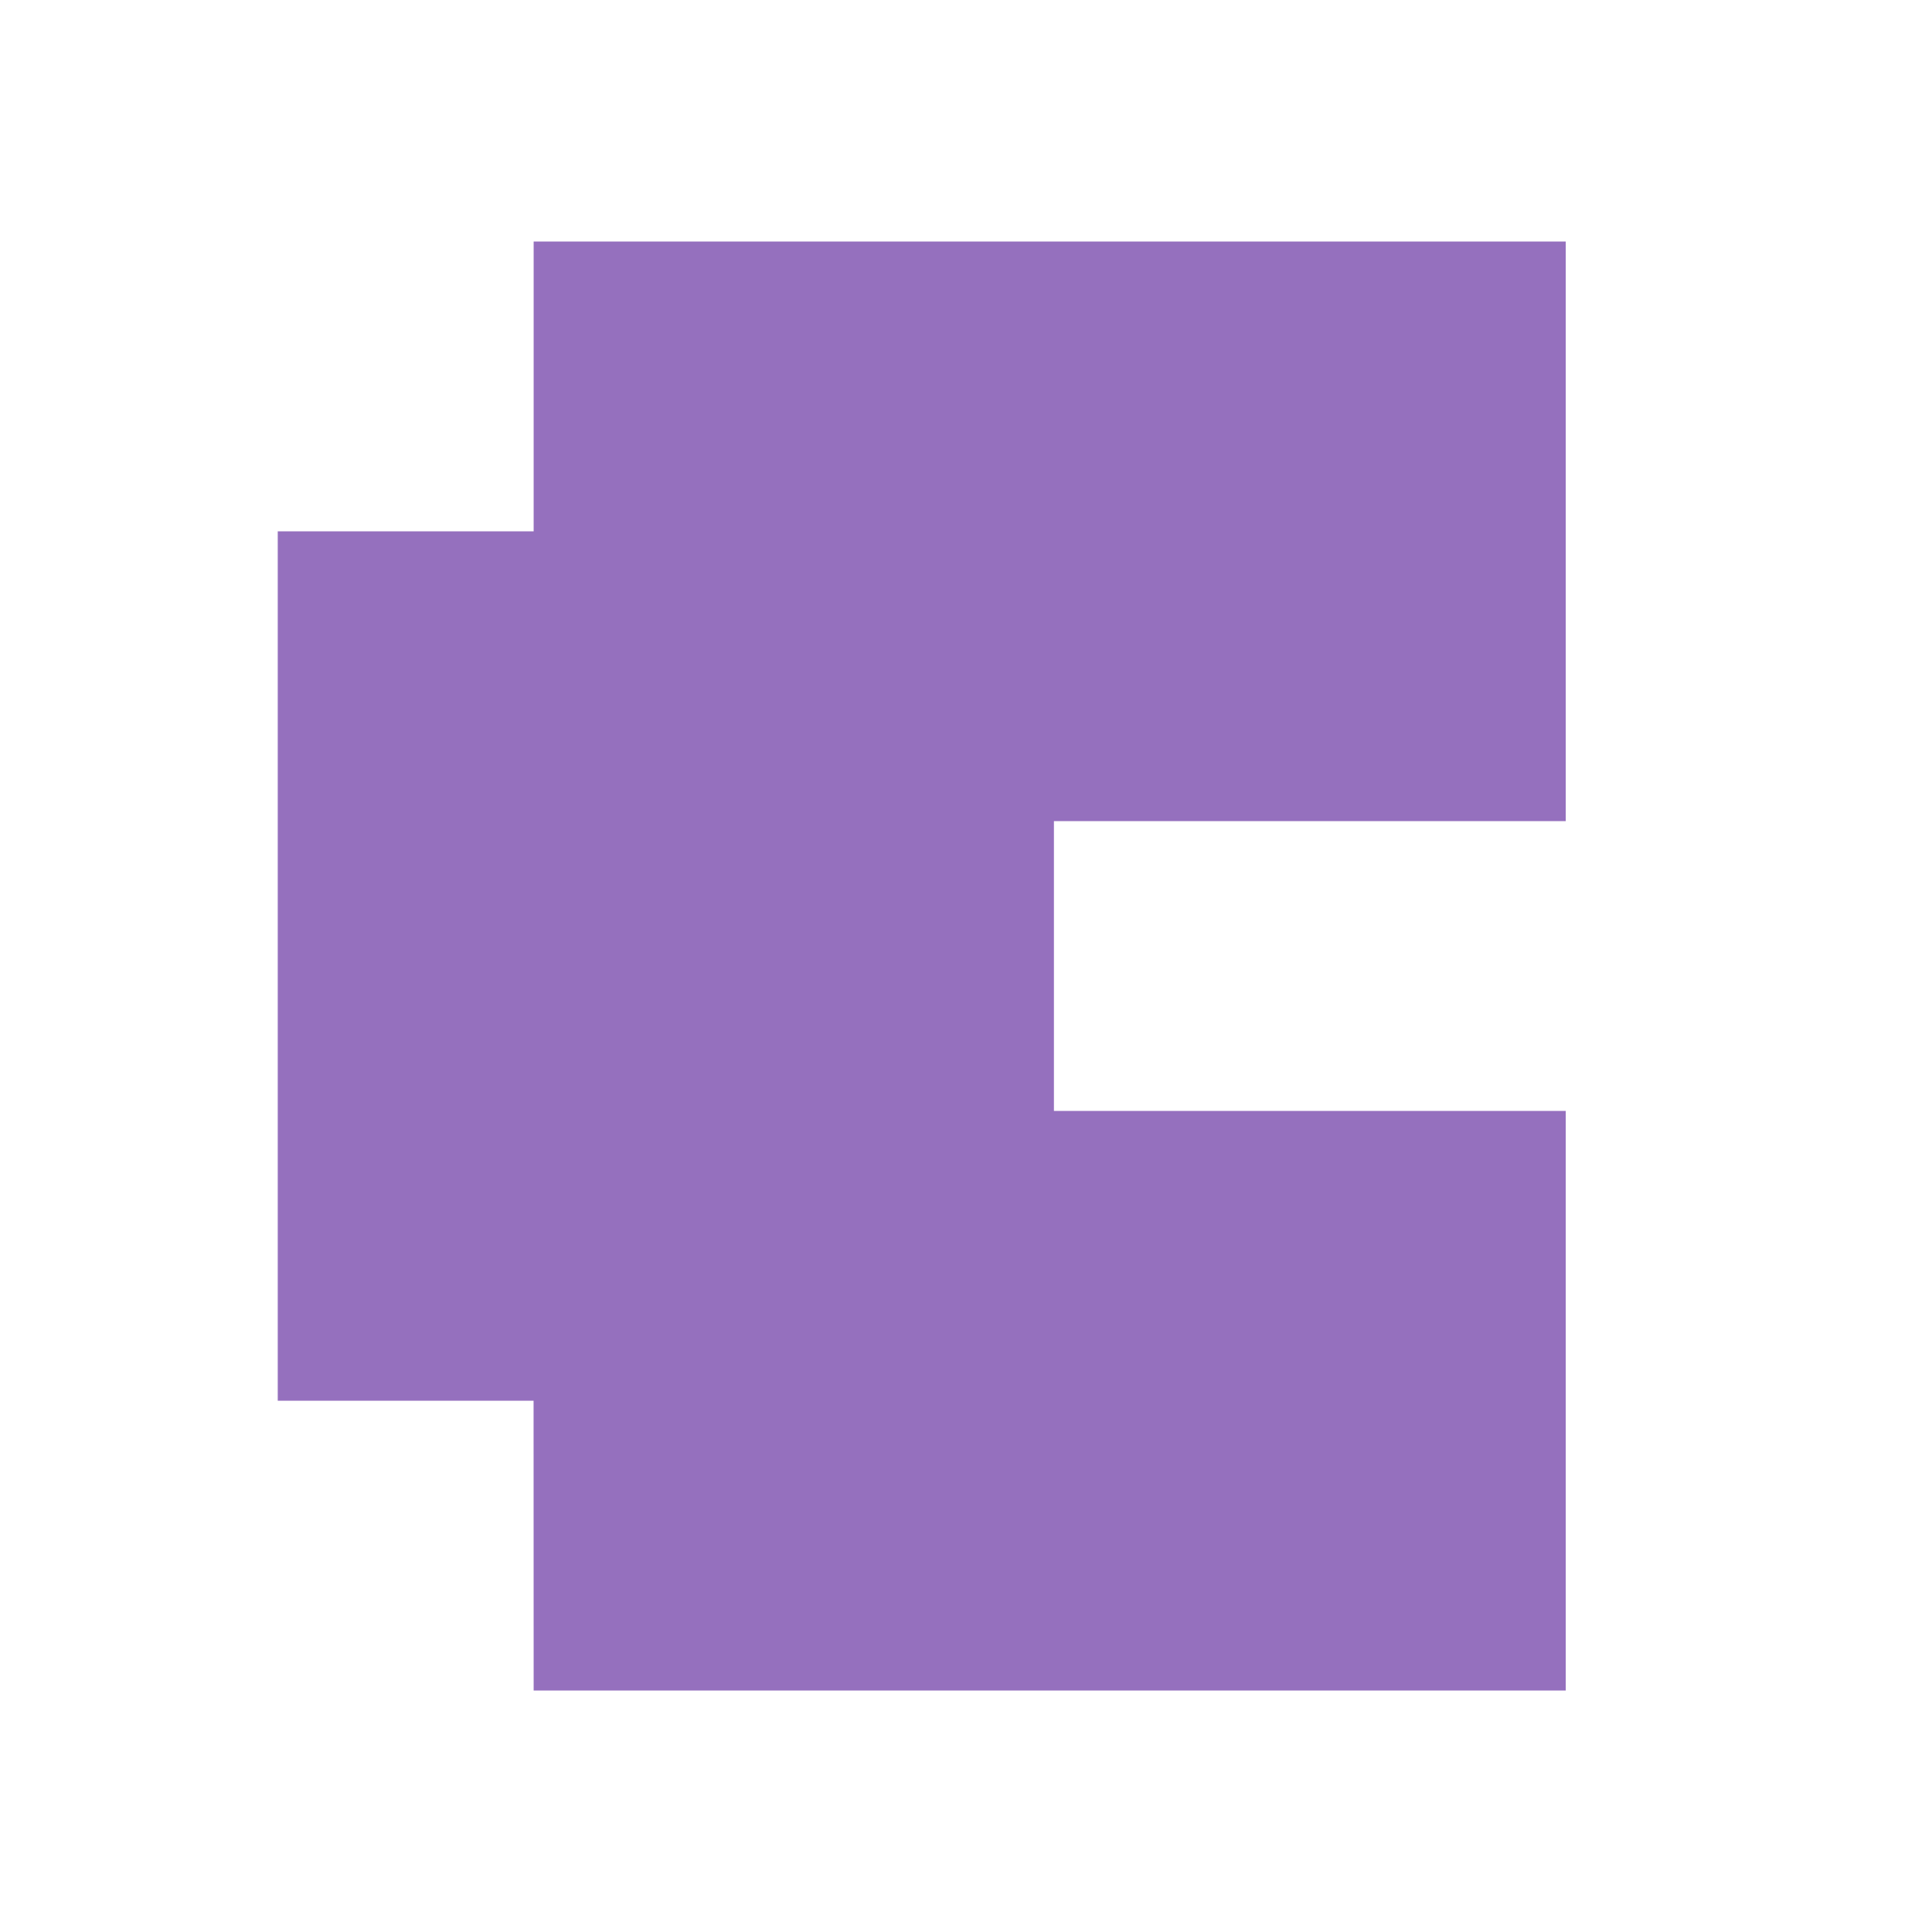
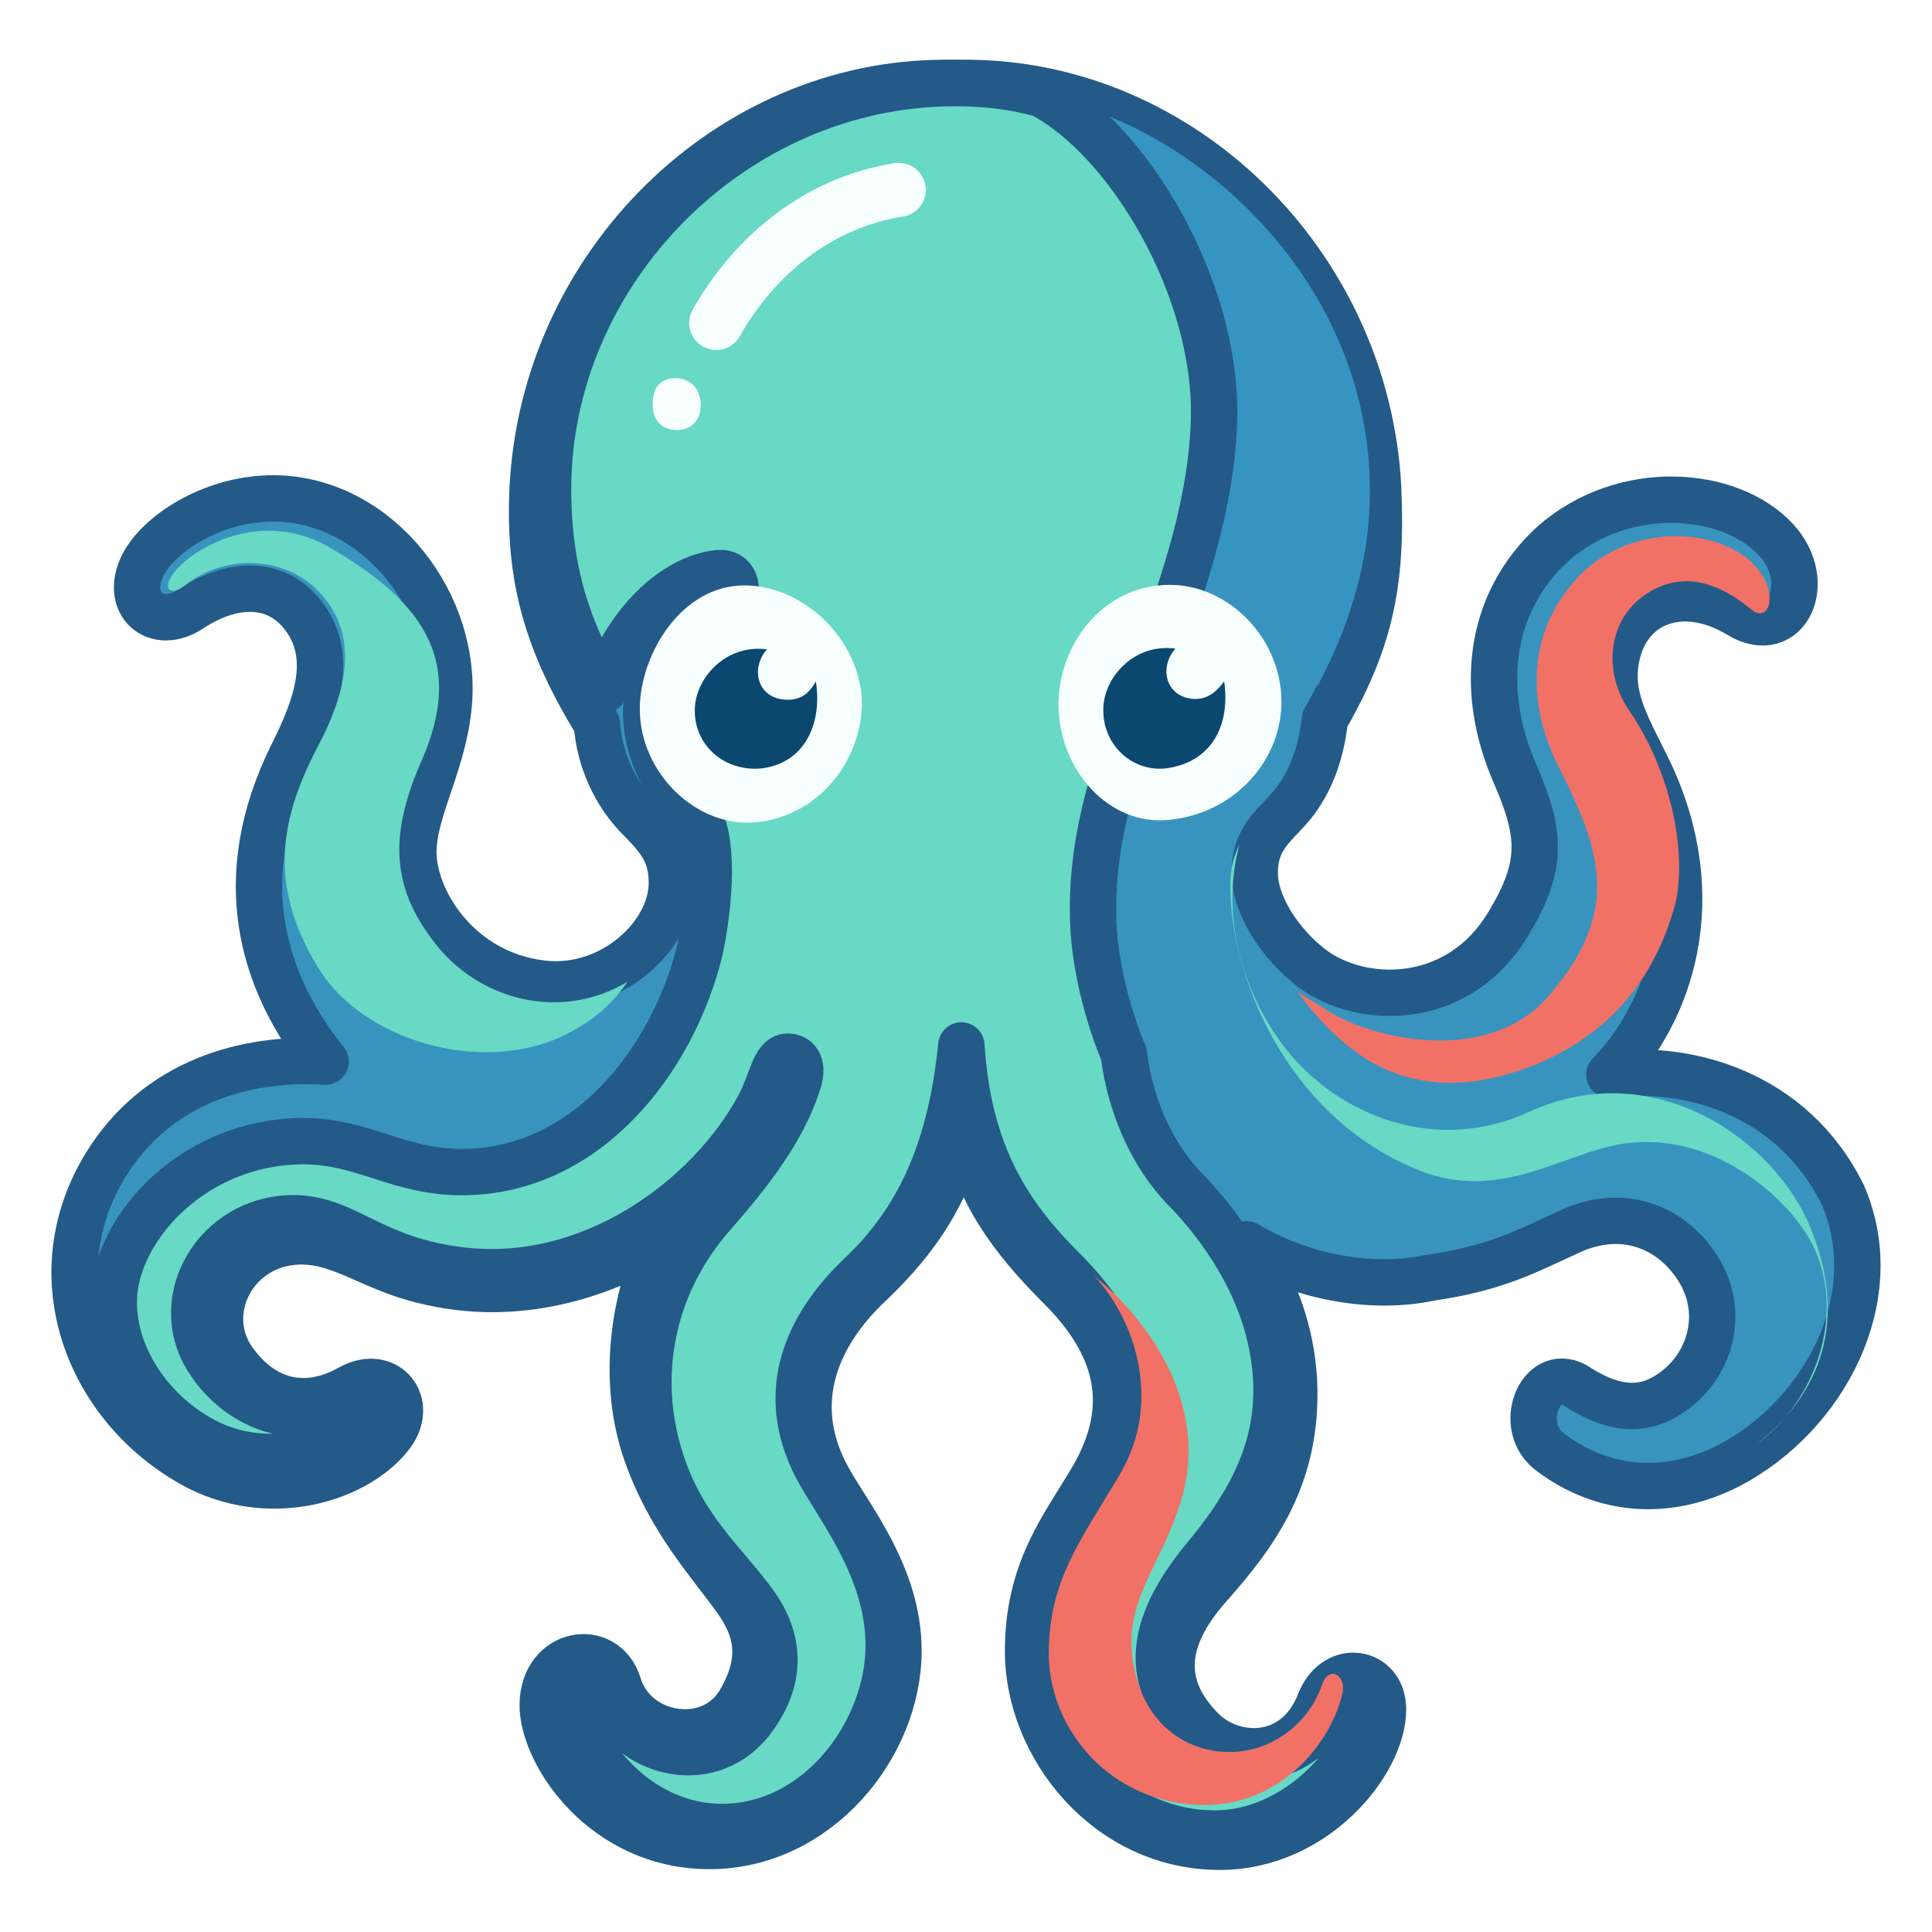
- <svg xmlns="http://www.w3.org/2000/svg" xmlns:xlink="http://www.w3.org/1999/xlink" width="24px" height="24px" viewBox="0 0 24 24" version="1.1">
-   <defs>
-     <path d="M0,0 L24,0 L24,24 L0,24 L0,0 Z" id="path-1" />
-   </defs>
-   <g id="favicon" stroke="none" fill="none" xlink:href="#path-1" fill-rule="evenodd" stroke-width="1">
-     <g id="Group" transform="translate(3.4502, 3)" fill="#9570BE">
-       <path d="M3.179,3.6 L3.179,0 L16,0 L16,3.6 L3.179,3.6 Z M9.642,7.2 L9.642,10.8 L0,10.8 L0,3.6 L16,3.6 L16,7.2 L9.642,7.2 Z M3.179,18 L3.178,14.4 L0,14.4 L0,10.8 L16,10.8 L16,18 L3.179,18 Z" id="Combined-Shape" fill-rule="nonzero" />
-     </g>
-   </g>
+ <svg xmlns="http://www.w3.org/2000/svg" width="250" height="250" fill="none" viewBox="0 0 250 250">
+   <path d="m238.5 154.7c-6.56-13.43-20.41-16.96-30.25-15.63 7.83-8.13 12.89-22.63 5.26-39-2.8-5.85-5.57-9.9-4.26-15.41 1.56-6.78 8.48-9.52 15.84-5.07 6.08 3.69 9.84-4.22 4.71-9.76-5.92-6.4-19.66-7.56-28.86 0.54-8.37 7.69-9.59 19.02-4.88 29.79 3.41 7.83 3.63 11.93-0.92 19.44-6.2 10.29-18 10.56-24.68 6.19-3.76-2.52-8.15-8-8.1-12.97 0.04-4.03 2.13-5.65 4.27-7.99 2.88-3.16 4.34-7.34 4.81-11.74 5.74-10 7.45-17.36 6.89-29.97-1.5-28.95-25.35-52.39-53.32-52.39h-2.76c-27.97 0-51.82 23.44-53.32 52.39-0.56 11.77 1.9 20.07 8.31 30.55 0.32 4.57 2.36 9.18 5.7 12.42 2.67 2.7 4 4.6 4 8.15 0 6.8-7.78 14.02-16.66 13.05-11.11-1.24-16.99-11.09-16.79-17.35 0.18-5.65 4.25-11.84 4.64-19.76 0.63-13.19-10.09-26.03-23.33-25.68-7.67 0.22-14.2 4.64-16.26 8.51-2.63 5.14 1.69 8.8 6.19 5.75 5.37-3.52 11.28-3.77 14.82 1.31 3.48 4.99 1.6 10.99-1.72 17.57-7.97 16.06-3.95 29.4 4.31 39.73-10.3-0.63-21.84 2.55-28.5 13.43-8.45 13.85-2.7 30.09 10.1 37.99 10.03 6.38 21.99 2.95 26.69-2.9 3.47-4.28-0.44-8.95-5.14-6.3-5.79 3.24-11.26 1.83-15.07-3.51-4.29-5.99-0.28-14.56 7.55-15.38 5.96-0.63 9.99 3.39 17.36 5.07 10.18 2.47 19.81 0.22 27.98-3.98 1.03-0.53 1.8-0.69 2.52-1.27-3.58 7.34-5.29 18.2-1.96 27.57 3.07 8.71 8.33 14.3 11.46 18.71 3.07 4.16 3.64 8.1 0.71 13.23-3.68 6.56-13.72 4.91-15.81-1.99-1.76-5.75-9.8-4.39-9.8 2.6 0 6.38 7.94 18.23 21.57 18.23 14 0 24.46-12.92 24.46-25.28 0-9.88-6.57-17.55-9.2-22.45-4.81-8.85-2.13-17.42 4.79-24.32 5.42-5.09 10.59-11.13 12.93-21.18 1.66 8.5 5.95 14.45 12.42 20.92 7.37 7.36 9.71 15.33 4.11 24.83-3.58 6.1-8.28 11.68-8.28 22.3 0 12.21 10.18 25.28 24.83 25.28 12.27 0 21.1-10.87 21.1-17.77 0-5.04-6.06-6.11-8.15-1.02-3.07 8.08-11.57 7.77-15.58 3.36-5.12-5.39-4.92-11.39 1.2-18.29s11.58-14.36 11.01-26.57c-0.36-6.53-2.6-12.42-6.13-17.67 7.78 4.66 16.93 5.78 23.65 4.35 8.77-1.27 12.58-3.47 18.27-6.05 6.68-3.05 12.95-0.62 16.38 4.68 4.02 6.15 1.44 13.61-4.25 16.8-4.19 2.42-8.33 0.57-11.6-1.56-4.5-2.37-7.62 5.41-3.12 8.71 6.77 5.09 15.13 5.81 23.16 1.66 12.17-6.39 20.39-21.53 14.7-34.9z" fill="#3894BF" stroke="#235A88" stroke-linecap="round" stroke-linejoin="round" stroke-miterlimit="10" stroke-width="6" />
+   <path d="m197.8 143.9c-12.8 5.84-25.76-0.26-32.08-9.06-5.59-7.72-7.58-17.27-5.34-25.55-0.72 1.41-1.18 3.03-1.18 5.23-0.1 11.39 7.06 29.6 23.78 36.65 10.04 4.41 18.13-1.13 25.19-2.79 12.07-3.04 22.94 5.99 26.37 12.66 4.45 9.03 0.36 20.36-7.37 25.95 8.56-6.7 11.99-16.2 7.11-28.1-4.5-11.22-20.14-22.5-36.48-14.99z" fill="#67D9C4" />
+   <path d="m227.8 74.09c-4.13-5.95-17.09-6.97-24.05 1.09-6.47 7.36-5.86 16.53-2.14 23.89 5.6 11.07 8.27 18.85-1.26 29.87-7.78 8.91-22.38 5.57-28.17 2.08-1.51-0.93-3.27-2.01-4.3-2.69 6.27 8.45 15.1 15.66 30.74 9.46 9.46-3.88 15.38-10.78 18.15-20.76 1.61-6.84-0.63-17.34-5.95-25.07-3.72-5.44-2.69-12.9 3.53-15.85 4.55-2.18 8.9-0.05 12.32 2.8 2.1 1.71 3.38-1.72 1.13-4.82z" fill="#F17167" />
+   <path d="m137.7 13.12c18.48 4.74 39.2 23.79 39.56 49.71 0.15 10.25-3.03 18.85-6.75 25.91-2.68-8.65-8.8-13.89-15.12-14.56 1.66-7.26 3.22-12.1 2.23-23.48-1.51-14.66-9.68-28.51-19.92-37.58z" fill="#3694C2" />
+   <path d="m123.6 10.75c-28.88 0-52.68 24.57-52.68 52.49 0 10.87 2.68 18.49 7.18 26.11 2.78-8.6 9.1-14.55 14.74-15.17 3.33-0.42 2.86 4.57 0.43 5.14-5.37 1.41-9.66 7.16-9.66 12.85 0 5.54 3.12 10.78 6.4 13.25 1.99 1.51 2.3 9.03 0.59 17.36-3.43 14.35-14.85 29.34-31.62 28.88-8.46-0.31-12.65-4.47-21.27-3.95-13.53 0.82-22.78 11.69-22.98 20.39-0.26 9.65 8.19 18.36 16.37 20.01 7.07 1.51 13.18-1.34 16.61-4.39 2.14-1.99 0-3.8-1.61-2.83-6.47 4.16-14.92 1.88-19.26-5.07-4.86-7.78 1.21-18.02 10.9-18.18 6.87-0.1 10.04 5.14 21.2 6.65 17.23 2.47 32.88-9.22 39.3-21.22 1.66-3.15 1.97-6.34 3.68-6.34 1.17 0 1.99 0.92 1.48 2.91-2.2 7.46-8.16 14.07-11.79 18.27-7.36 8.85-9.4 20.02-6.33 30.31 2.78 9.5 8.52 13.91 12.49 19.5 3.67 5.24 3 10.44-0.67 15.1-5.79 7.11-15.98 3.51-18.07-2.69-1.23-4.02-4.51-3.1-4.51 0.25 0 5.74 7.78 16.03 18.89 16.03 12.65 0 21.59-12.46 21.59-23.48 0-10.14-6.77-18.11-9.4-23.2-4.86-9.5-1.38-18.05 5.99-24.95 7.11-6.85 11.41-15.65 12.81-29.5 0.82 12.61 5.01 20.84 12.74 28.56 8.88 8.85 12.36 17.71 4.89 29.92-4.76 7.36-8.43 12.07-7.66 22.69 0.87 10.67 10.56 20.81 22.83 20.81 10.51 0 18.92-9.55 19.9-16.04 0.61-4.06-3.3-4.78-4.76-1.17-3.53 8.76-12.73 9.12-18.1 3.68-5.89-5.95-6.04-12.85 1.63-22.12 7.07-8.45 10.83-16.68 8.74-27.45-1.83-9.55-8-17.01-11.43-20.45-6.97-7.36-7.74-17.3-7.74-17.3s-3.43-7.67-3.94-16.38c-0.57-10.87 2.71-20.09 5.54-27.91 3.58-9.99 9.8-24.09 10.06-38.19 0.31-16.72-11.1-35.92-22.37-41.77-3.68-1.02-7.35-1.41-11.13-1.41z" fill="#67D9C4" stroke="#235A88" stroke-linecap="round" stroke-linejoin="round" stroke-miterlimit="10" stroke-width="6" />
+   <path d="m43.11 71.11c-8.83-5.49-17.82-0.45-20.5 2.85-1.89 2.42-0.38 3.19 1.33 1.78 4.75-3.82 12.27-3.98 16.87 0.38 5.32 5.09 4.81 11.99 0.31 20.49-5.32 10.1-6.09 18.5 0.03 28.59 5.86 9.55 20.77 13.61 31.06 9.14 5.01-2.27 7.3-4.89 9.01-7.32-8.08 4.89-18.31 2.86-24.44-4.35-6.12-7.46-6.63-14.36-2.13-24.45 5.26-12.21 0.76-19.88-11.54-27.11z" fill="#67D9C4" />
+   <path d="m141.6 165.1c7.17 5.85 14.84 16.72 11.31 28.78-2.78 9.5-8.52 13.91-5.79 23.41 2.57 9.06 11.51 11.11 17.38 8.16 3.68-1.85 5.62-4.75 6.54-7.37 0.87-2.67 3.26-1.41 2.64 1.21-1.71 6.85-8.78 15.3-19.89 14.18s-18.08-10.39-18.08-19.51c0-9.5 4.19-14.69 9.2-23.19 5.42-9.11 2.19-19.73-3.31-25.67z" fill="#F17167" />
+   <path d="m116.3 24.57c-10.29 1.61-18.61 8.36-23.62 17.22" stroke="#F6FFFE" stroke-linecap="round" stroke-linejoin="round" stroke-miterlimit="10" stroke-width="7" />
+   <path d="m87.58 55.64c2.84 0 3.61-2.72 2.79-4.81-0.93-2.47-5.12-2.62-5.74 0.1-0.67 2.72 0.51 4.71 2.95 4.71z" fill="#F6FFFE" />
+   <path d="m97.89 106.4c8.82-0.93 14.13-9.09 13.6-16.43-0.77-7.87-7.89-14.22-15.16-14.22-8.22 0-13.54 9.01-13.54 16 0 8.3 7.37 15.42 15.1 14.65z" fill="#F6FFFE" />
+   <path d="m98.71 99.41c5.74-0.82 7.68-6.21 6.86-11.25-0.93 1.76-2.21 2.48-3.92 2.38-3.73-0.21-4.55-4.13-2.4-6.51-5.32-0.72-9.24 3.69-9.34 7.71-0.15 4.71 3.92 8.25 8.8 7.67z" fill="#0B4870" />
+   <path d="m151.2 106.1c8.83-0.83 15.1-8.19 14.59-16.21-0.51-7.87-7.13-14.21-14.4-14.21-8.83 0-14.57 7.97-14.42 15.79 0.16 8.17 6.48 15.38 14.23 14.63z" fill="#F6FFFE" />
+   <path d="m151 99.41c5.74-0.82 8.23-5.48 7.41-11.25-0.93 1.31-2.2 2.38-3.91 2.28-3.72-0.21-4.54-4.13-2.4-6.51-5.32-0.72-9.23 3.69-9.33 7.71-0.16 4.81 3.86 8.35 8.23 7.77z" fill="#0B4870" />
</svg>
